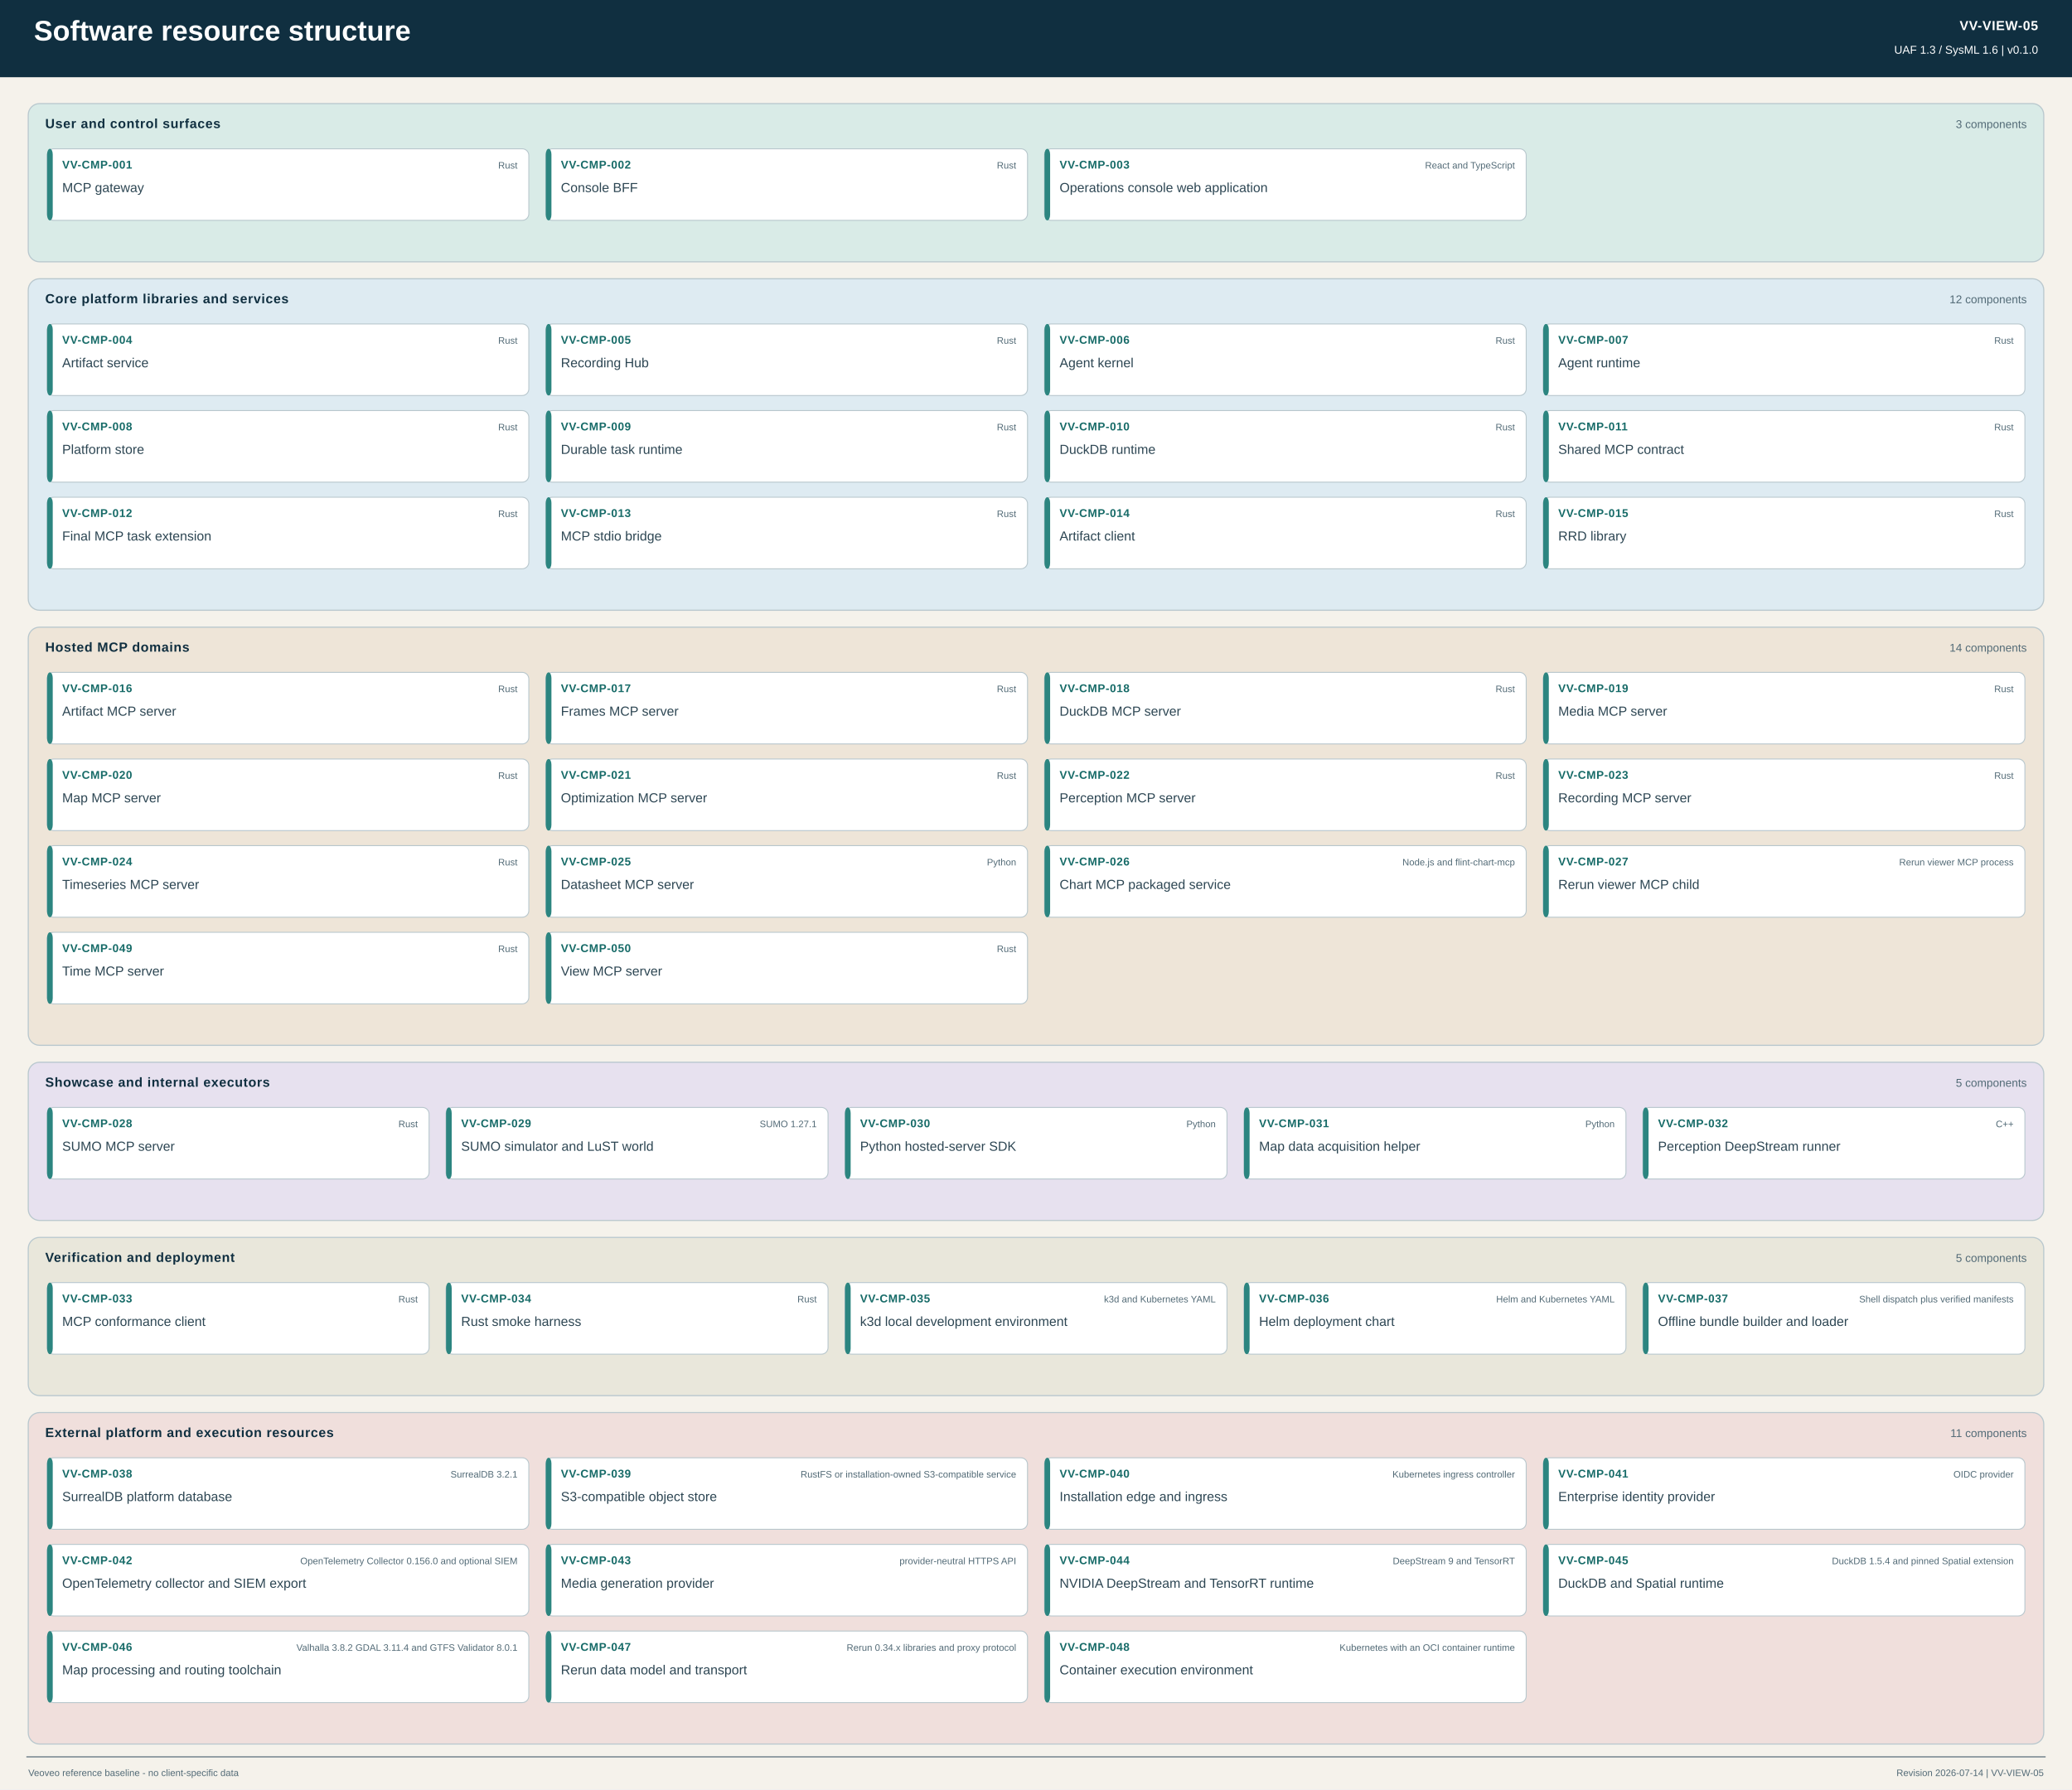
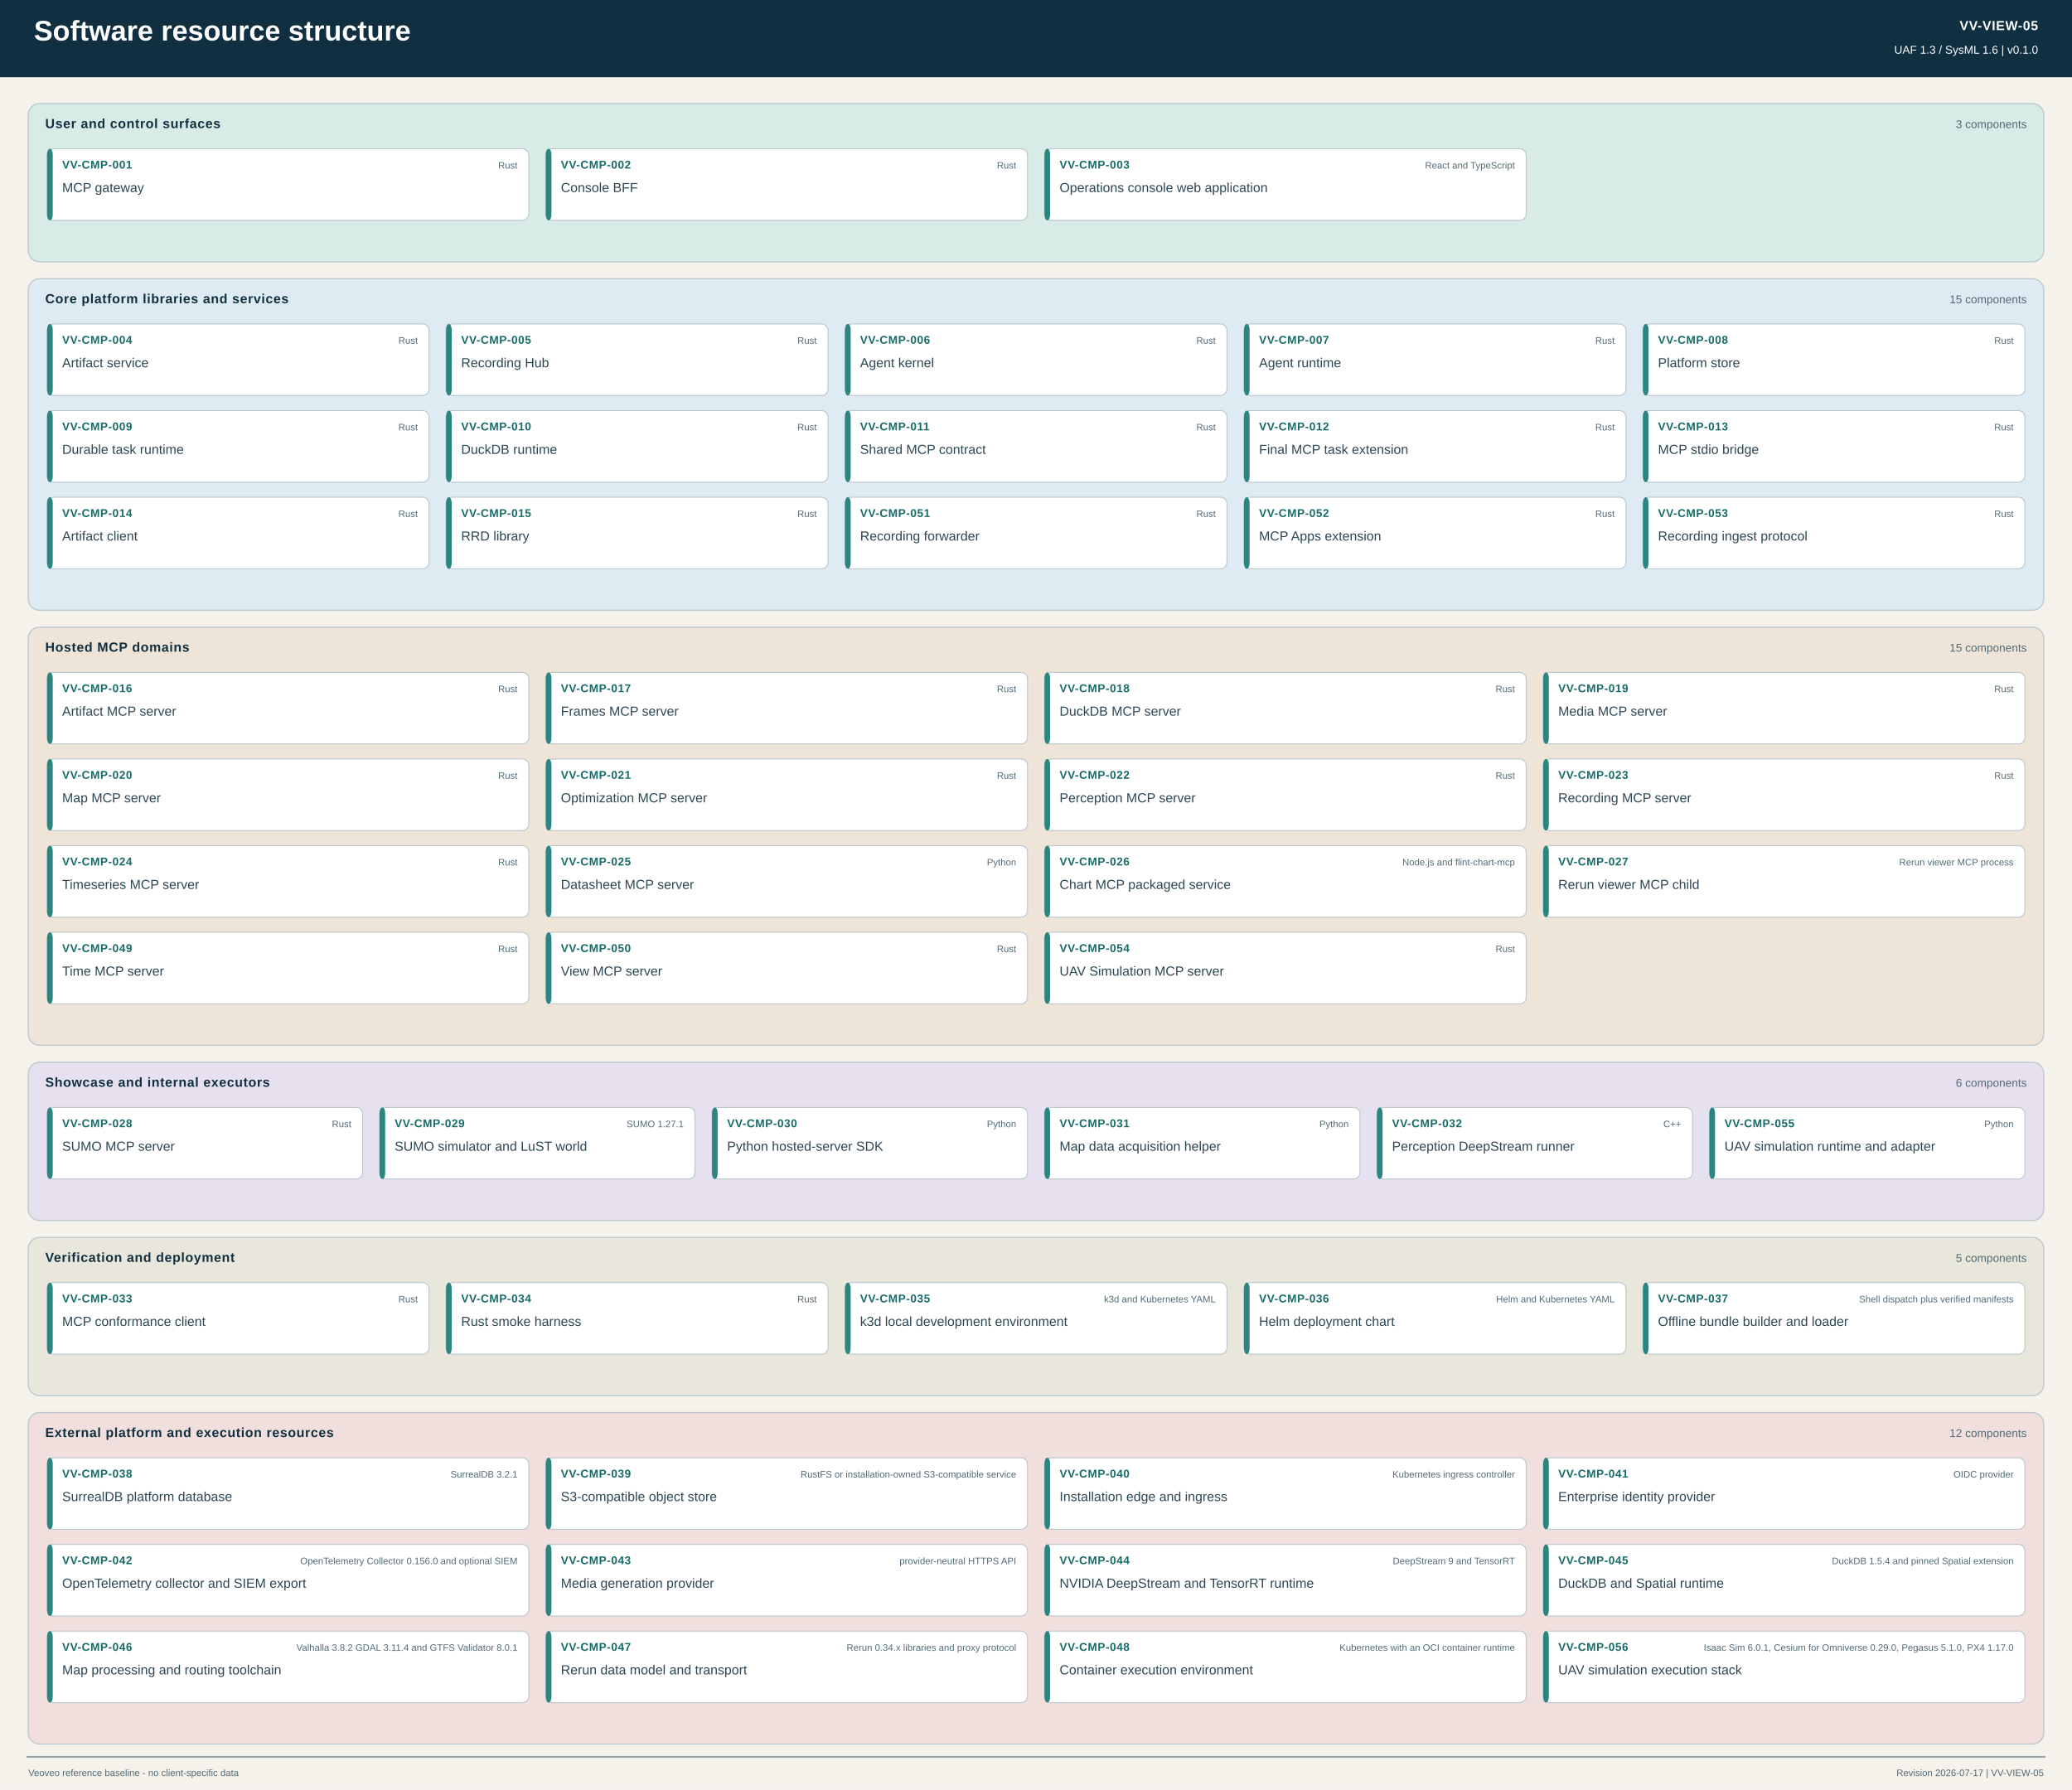
<svg xmlns="http://www.w3.org/2000/svg" viewBox="0 0 2200 1900" width="2200" height="1900" role="img" aria-labelledby="title desc">
  <defs>
    <marker id="arrow" viewBox="0 0 10 10" refX="9" refY="5" markerWidth="7" markerHeight="7" orient="auto-start-reverse">
      <path d="M 0 0 L 10 5 L 0 10 z" fill="#21465b" />
    </marker>
    <marker id="arrow-muted" viewBox="0 0 10 10" refX="9" refY="5" markerWidth="7" markerHeight="7" orient="auto-start-reverse">
      <path d="M 0 0 L 10 5 L 0 10 z" fill="#687983" />
    </marker>
    <filter id="shadow" x="-10%" y="-10%" width="120%" height="130%">
      <feDropShadow dx="0" dy="2" stdDeviation="3" flood-color="#0b2534" flood-opacity="0.12" />
    </filter>
  </defs>
  <style>
.title{font:700 30px Arial,Helvetica,sans-serif;fill:#102f40}.subtitle{font:400 15px Arial,Helvetica,sans-serif;fill:#4d626d}.label{font:700 14px Arial,Helvetica,sans-serif;fill:#102f40;letter-spacing:.04em}.node-title{font:700 17px Arial,Helvetica,sans-serif;fill:#102f40}.node-id{font:700 12px Arial,Helvetica,sans-serif;fill:#176b68;letter-spacing:.04em}.body{font:400 14px Arial,Helvetica,sans-serif;fill:#2d4653}.small{font:400 12px Arial,Helvetica,sans-serif;fill:#526a76}.tiny{font:400 10px Arial,Helvetica,sans-serif;fill:#526a76}.inverse{fill:#ffffff}.edge{stroke:#21465b;stroke-width:2.2;fill:none;marker-end:url(#arrow)}.edge-muted{stroke:#687983;stroke-width:1.6;fill:none;marker-end:url(#arrow-muted)}.edge-dash{stroke:#687983;stroke-width:1.5;stroke-dasharray:7 6;fill:none;marker-end:url(#arrow-muted)}
</style>
  <rect x="0" y="0" width="2200" height="1900" rx="0" fill="#f5f2eb" stroke="none" stroke-width="1" opacity="1" />
  <rect x="0" y="0" width="2200" height="82" rx="0" fill="#102f40" stroke="none" stroke-width="1" opacity="1" />
  <text x="36" y="43" class="title inverse" text-anchor="start">Software resource structure</text>
  <text x="2164" y="32" class="label inverse" text-anchor="end">VV-VIEW-05</text>
  <text x="2164" y="57" class="small inverse" text-anchor="end">UAF 1.3 / SysML 1.6 | v0.1.0</text>
  <rect x="30" y="110" width="2140" height="168" rx="12" fill="#d9ebe7" stroke="#b9c8ce" stroke-width="1.2" opacity="1" />
  <text x="48" y="136" class="label" text-anchor="start">User and control surfaces</text>
  <text x="2152" y="136" class="small" text-anchor="end">3 components</text>
  <rect x="50.0" y="158" width="511.5" height="76" rx="7" fill="#ffffff" stroke="#b8c7cd" stroke-width="1" opacity="1" />
  <rect x="50.0" y="158" width="6" height="76" rx="6" fill="#2c8580" stroke="none" stroke-width="1" opacity="1" />
  <text x="66.0" y="179" class="node-id" text-anchor="start">VV-CMP-001</text>
  <text x="66.0" y="204" class="body" text-anchor="start">
    <tspan x="66.0" dy="0">MCP gateway</tspan>
  </text>
  <text x="549.5" y="179" class="tiny" text-anchor="end">Rust</text>
  <rect x="579.5" y="158" width="511.5" height="76" rx="7" fill="#ffffff" stroke="#b8c7cd" stroke-width="1" opacity="1" />
  <rect x="579.5" y="158" width="6" height="76" rx="6" fill="#2c8580" stroke="none" stroke-width="1" opacity="1" />
  <text x="595.5" y="179" class="node-id" text-anchor="start">VV-CMP-002</text>
  <text x="595.5" y="204" class="body" text-anchor="start">
    <tspan x="595.5" dy="0">Console BFF</tspan>
  </text>
  <text x="1079.0" y="179" class="tiny" text-anchor="end">Rust</text>
  <rect x="1109.0" y="158" width="511.5" height="76" rx="7" fill="#ffffff" stroke="#b8c7cd" stroke-width="1" opacity="1" />
  <rect x="1109.0" y="158" width="6" height="76" rx="6" fill="#2c8580" stroke="none" stroke-width="1" opacity="1" />
  <text x="1125.0" y="179" class="node-id" text-anchor="start">VV-CMP-003</text>
  <text x="1125.0" y="204" class="body" text-anchor="start">
    <tspan x="1125.0" dy="0">Operations console web application</tspan>
  </text>
  <text x="1608.5" y="179" class="tiny" text-anchor="end">React and TypeScript</text>
  <rect x="30" y="296" width="2140" height="352" rx="12" fill="#deebf2" stroke="#b9c8ce" stroke-width="1.2" opacity="1" />
  <text x="48" y="322" class="label" text-anchor="start">Core platform libraries and services</text>
-   <text x="2152" y="322" class="small" text-anchor="end">12 components</text>
-   <rect x="50.0" y="344" width="511.5" height="76" rx="7" fill="#ffffff" stroke="#b8c7cd" stroke-width="1" opacity="1" />
+   <text x="2152" y="322" class="small" text-anchor="end">15 components</text>
+   <rect x="50.0" y="344" width="405.6" height="76" rx="7" fill="#ffffff" stroke="#b8c7cd" stroke-width="1" opacity="1" />
  <rect x="50.0" y="344" width="6" height="76" rx="6" fill="#2c8580" stroke="none" stroke-width="1" opacity="1" />
  <text x="66.0" y="365" class="node-id" text-anchor="start">VV-CMP-004</text>
  <text x="66.0" y="390" class="body" text-anchor="start">
    <tspan x="66.0" dy="0">Artifact service</tspan>
  </text>
-   <text x="549.5" y="365" class="tiny" text-anchor="end">Rust</text>
-   <rect x="579.5" y="344" width="511.5" height="76" rx="7" fill="#ffffff" stroke="#b8c7cd" stroke-width="1" opacity="1" />
-   <rect x="579.5" y="344" width="6" height="76" rx="6" fill="#2c8580" stroke="none" stroke-width="1" opacity="1" />
-   <text x="595.5" y="365" class="node-id" text-anchor="start">VV-CMP-005</text>
-   <text x="595.5" y="390" class="body" text-anchor="start">
-     <tspan x="595.5" dy="0">Recording Hub</tspan>
-   </text>
-   <text x="1079.0" y="365" class="tiny" text-anchor="end">Rust</text>
-   <rect x="1109.0" y="344" width="511.5" height="76" rx="7" fill="#ffffff" stroke="#b8c7cd" stroke-width="1" opacity="1" />
-   <rect x="1109.0" y="344" width="6" height="76" rx="6" fill="#2c8580" stroke="none" stroke-width="1" opacity="1" />
-   <text x="1125.0" y="365" class="node-id" text-anchor="start">VV-CMP-006</text>
-   <text x="1125.0" y="390" class="body" text-anchor="start">
-     <tspan x="1125.0" dy="0">Agent kernel</tspan>
-   </text>
-   <text x="1608.5" y="365" class="tiny" text-anchor="end">Rust</text>
-   <rect x="1638.5" y="344" width="511.5" height="76" rx="7" fill="#ffffff" stroke="#b8c7cd" stroke-width="1" opacity="1" />
-   <rect x="1638.5" y="344" width="6" height="76" rx="6" fill="#2c8580" stroke="none" stroke-width="1" opacity="1" />
-   <text x="1654.5" y="365" class="node-id" text-anchor="start">VV-CMP-007</text>
-   <text x="1654.5" y="390" class="body" text-anchor="start">
-     <tspan x="1654.5" dy="0">Agent runtime</tspan>
+   <text x="443.6" y="365" class="tiny" text-anchor="end">Rust</text>
+   <rect x="473.6" y="344" width="405.6" height="76" rx="7" fill="#ffffff" stroke="#b8c7cd" stroke-width="1" opacity="1" />
+   <rect x="473.6" y="344" width="6" height="76" rx="6" fill="#2c8580" stroke="none" stroke-width="1" opacity="1" />
+   <text x="489.6" y="365" class="node-id" text-anchor="start">VV-CMP-005</text>
+   <text x="489.6" y="390" class="body" text-anchor="start">
+     <tspan x="489.6" dy="0">Recording Hub</tspan>
+   </text>
+   <text x="867.2" y="365" class="tiny" text-anchor="end">Rust</text>
+   <rect x="897.2" y="344" width="405.6" height="76" rx="7" fill="#ffffff" stroke="#b8c7cd" stroke-width="1" opacity="1" />
+   <rect x="897.2" y="344" width="6" height="76" rx="6" fill="#2c8580" stroke="none" stroke-width="1" opacity="1" />
+   <text x="913.2" y="365" class="node-id" text-anchor="start">VV-CMP-006</text>
+   <text x="913.2" y="390" class="body" text-anchor="start">
+     <tspan x="913.2" dy="0">Agent kernel</tspan>
+   </text>
+   <text x="1290.8" y="365" class="tiny" text-anchor="end">Rust</text>
+   <rect x="1320.8" y="344" width="405.6" height="76" rx="7" fill="#ffffff" stroke="#b8c7cd" stroke-width="1" opacity="1" />
+   <rect x="1320.8" y="344" width="6" height="76" rx="6" fill="#2c8580" stroke="none" stroke-width="1" opacity="1" />
+   <text x="1336.8" y="365" class="node-id" text-anchor="start">VV-CMP-007</text>
+   <text x="1336.8" y="390" class="body" text-anchor="start">
+     <tspan x="1336.8" dy="0">Agent runtime</tspan>
+   </text>
+   <text x="1714.4" y="365" class="tiny" text-anchor="end">Rust</text>
+   <rect x="1744.4" y="344" width="405.6" height="76" rx="7" fill="#ffffff" stroke="#b8c7cd" stroke-width="1" opacity="1" />
+   <rect x="1744.4" y="344" width="6" height="76" rx="6" fill="#2c8580" stroke="none" stroke-width="1" opacity="1" />
+   <text x="1760.4" y="365" class="node-id" text-anchor="start">VV-CMP-008</text>
+   <text x="1760.4" y="390" class="body" text-anchor="start">
+     <tspan x="1760.4" dy="0">Platform store</tspan>
  </text>
  <text x="2138.0" y="365" class="tiny" text-anchor="end">Rust</text>
-   <rect x="50.0" y="436" width="511.5" height="76" rx="7" fill="#ffffff" stroke="#b8c7cd" stroke-width="1" opacity="1" />
+   <rect x="50.0" y="436" width="405.6" height="76" rx="7" fill="#ffffff" stroke="#b8c7cd" stroke-width="1" opacity="1" />
  <rect x="50.0" y="436" width="6" height="76" rx="6" fill="#2c8580" stroke="none" stroke-width="1" opacity="1" />
-   <text x="66.0" y="457" class="node-id" text-anchor="start">VV-CMP-008</text>
+   <text x="66.0" y="457" class="node-id" text-anchor="start">VV-CMP-009</text>
  <text x="66.0" y="482" class="body" text-anchor="start">
-     <tspan x="66.0" dy="0">Platform store</tspan>
-   </text>
-   <text x="549.5" y="457" class="tiny" text-anchor="end">Rust</text>
-   <rect x="579.5" y="436" width="511.5" height="76" rx="7" fill="#ffffff" stroke="#b8c7cd" stroke-width="1" opacity="1" />
-   <rect x="579.5" y="436" width="6" height="76" rx="6" fill="#2c8580" stroke="none" stroke-width="1" opacity="1" />
-   <text x="595.5" y="457" class="node-id" text-anchor="start">VV-CMP-009</text>
-   <text x="595.5" y="482" class="body" text-anchor="start">
-     <tspan x="595.5" dy="0">Durable task runtime</tspan>
-   </text>
-   <text x="1079.0" y="457" class="tiny" text-anchor="end">Rust</text>
-   <rect x="1109.0" y="436" width="511.5" height="76" rx="7" fill="#ffffff" stroke="#b8c7cd" stroke-width="1" opacity="1" />
-   <rect x="1109.0" y="436" width="6" height="76" rx="6" fill="#2c8580" stroke="none" stroke-width="1" opacity="1" />
-   <text x="1125.0" y="457" class="node-id" text-anchor="start">VV-CMP-010</text>
-   <text x="1125.0" y="482" class="body" text-anchor="start">
-     <tspan x="1125.0" dy="0">DuckDB runtime</tspan>
-   </text>
-   <text x="1608.5" y="457" class="tiny" text-anchor="end">Rust</text>
-   <rect x="1638.5" y="436" width="511.5" height="76" rx="7" fill="#ffffff" stroke="#b8c7cd" stroke-width="1" opacity="1" />
-   <rect x="1638.5" y="436" width="6" height="76" rx="6" fill="#2c8580" stroke="none" stroke-width="1" opacity="1" />
-   <text x="1654.5" y="457" class="node-id" text-anchor="start">VV-CMP-011</text>
-   <text x="1654.5" y="482" class="body" text-anchor="start">
-     <tspan x="1654.5" dy="0">Shared MCP contract</tspan>
+     <tspan x="66.0" dy="0">Durable task runtime</tspan>
+   </text>
+   <text x="443.6" y="457" class="tiny" text-anchor="end">Rust</text>
+   <rect x="473.6" y="436" width="405.6" height="76" rx="7" fill="#ffffff" stroke="#b8c7cd" stroke-width="1" opacity="1" />
+   <rect x="473.6" y="436" width="6" height="76" rx="6" fill="#2c8580" stroke="none" stroke-width="1" opacity="1" />
+   <text x="489.6" y="457" class="node-id" text-anchor="start">VV-CMP-010</text>
+   <text x="489.6" y="482" class="body" text-anchor="start">
+     <tspan x="489.6" dy="0">DuckDB runtime</tspan>
+   </text>
+   <text x="867.2" y="457" class="tiny" text-anchor="end">Rust</text>
+   <rect x="897.2" y="436" width="405.6" height="76" rx="7" fill="#ffffff" stroke="#b8c7cd" stroke-width="1" opacity="1" />
+   <rect x="897.2" y="436" width="6" height="76" rx="6" fill="#2c8580" stroke="none" stroke-width="1" opacity="1" />
+   <text x="913.2" y="457" class="node-id" text-anchor="start">VV-CMP-011</text>
+   <text x="913.2" y="482" class="body" text-anchor="start">
+     <tspan x="913.2" dy="0">Shared MCP contract</tspan>
+   </text>
+   <text x="1290.8" y="457" class="tiny" text-anchor="end">Rust</text>
+   <rect x="1320.8" y="436" width="405.6" height="76" rx="7" fill="#ffffff" stroke="#b8c7cd" stroke-width="1" opacity="1" />
+   <rect x="1320.8" y="436" width="6" height="76" rx="6" fill="#2c8580" stroke="none" stroke-width="1" opacity="1" />
+   <text x="1336.8" y="457" class="node-id" text-anchor="start">VV-CMP-012</text>
+   <text x="1336.8" y="482" class="body" text-anchor="start">
+     <tspan x="1336.8" dy="0">Final MCP task extension</tspan>
+   </text>
+   <text x="1714.4" y="457" class="tiny" text-anchor="end">Rust</text>
+   <rect x="1744.4" y="436" width="405.6" height="76" rx="7" fill="#ffffff" stroke="#b8c7cd" stroke-width="1" opacity="1" />
+   <rect x="1744.4" y="436" width="6" height="76" rx="6" fill="#2c8580" stroke="none" stroke-width="1" opacity="1" />
+   <text x="1760.4" y="457" class="node-id" text-anchor="start">VV-CMP-013</text>
+   <text x="1760.4" y="482" class="body" text-anchor="start">
+     <tspan x="1760.4" dy="0">MCP stdio bridge</tspan>
  </text>
  <text x="2138.0" y="457" class="tiny" text-anchor="end">Rust</text>
-   <rect x="50.0" y="528" width="511.5" height="76" rx="7" fill="#ffffff" stroke="#b8c7cd" stroke-width="1" opacity="1" />
+   <rect x="50.0" y="528" width="405.6" height="76" rx="7" fill="#ffffff" stroke="#b8c7cd" stroke-width="1" opacity="1" />
  <rect x="50.0" y="528" width="6" height="76" rx="6" fill="#2c8580" stroke="none" stroke-width="1" opacity="1" />
-   <text x="66.0" y="549" class="node-id" text-anchor="start">VV-CMP-012</text>
+   <text x="66.0" y="549" class="node-id" text-anchor="start">VV-CMP-014</text>
  <text x="66.0" y="574" class="body" text-anchor="start">
-     <tspan x="66.0" dy="0">Final MCP task extension</tspan>
-   </text>
-   <text x="549.5" y="549" class="tiny" text-anchor="end">Rust</text>
-   <rect x="579.5" y="528" width="511.5" height="76" rx="7" fill="#ffffff" stroke="#b8c7cd" stroke-width="1" opacity="1" />
-   <rect x="579.5" y="528" width="6" height="76" rx="6" fill="#2c8580" stroke="none" stroke-width="1" opacity="1" />
-   <text x="595.5" y="549" class="node-id" text-anchor="start">VV-CMP-013</text>
-   <text x="595.5" y="574" class="body" text-anchor="start">
-     <tspan x="595.5" dy="0">MCP stdio bridge</tspan>
-   </text>
-   <text x="1079.0" y="549" class="tiny" text-anchor="end">Rust</text>
-   <rect x="1109.0" y="528" width="511.5" height="76" rx="7" fill="#ffffff" stroke="#b8c7cd" stroke-width="1" opacity="1" />
-   <rect x="1109.0" y="528" width="6" height="76" rx="6" fill="#2c8580" stroke="none" stroke-width="1" opacity="1" />
-   <text x="1125.0" y="549" class="node-id" text-anchor="start">VV-CMP-014</text>
-   <text x="1125.0" y="574" class="body" text-anchor="start">
-     <tspan x="1125.0" dy="0">Artifact client</tspan>
-   </text>
-   <text x="1608.5" y="549" class="tiny" text-anchor="end">Rust</text>
-   <rect x="1638.5" y="528" width="511.5" height="76" rx="7" fill="#ffffff" stroke="#b8c7cd" stroke-width="1" opacity="1" />
-   <rect x="1638.5" y="528" width="6" height="76" rx="6" fill="#2c8580" stroke="none" stroke-width="1" opacity="1" />
-   <text x="1654.5" y="549" class="node-id" text-anchor="start">VV-CMP-015</text>
-   <text x="1654.5" y="574" class="body" text-anchor="start">
-     <tspan x="1654.5" dy="0">RRD library</tspan>
+     <tspan x="66.0" dy="0">Artifact client</tspan>
+   </text>
+   <text x="443.6" y="549" class="tiny" text-anchor="end">Rust</text>
+   <rect x="473.6" y="528" width="405.6" height="76" rx="7" fill="#ffffff" stroke="#b8c7cd" stroke-width="1" opacity="1" />
+   <rect x="473.6" y="528" width="6" height="76" rx="6" fill="#2c8580" stroke="none" stroke-width="1" opacity="1" />
+   <text x="489.6" y="549" class="node-id" text-anchor="start">VV-CMP-015</text>
+   <text x="489.6" y="574" class="body" text-anchor="start">
+     <tspan x="489.6" dy="0">RRD library</tspan>
+   </text>
+   <text x="867.2" y="549" class="tiny" text-anchor="end">Rust</text>
+   <rect x="897.2" y="528" width="405.6" height="76" rx="7" fill="#ffffff" stroke="#b8c7cd" stroke-width="1" opacity="1" />
+   <rect x="897.2" y="528" width="6" height="76" rx="6" fill="#2c8580" stroke="none" stroke-width="1" opacity="1" />
+   <text x="913.2" y="549" class="node-id" text-anchor="start">VV-CMP-051</text>
+   <text x="913.2" y="574" class="body" text-anchor="start">
+     <tspan x="913.2" dy="0">Recording forwarder</tspan>
+   </text>
+   <text x="1290.8" y="549" class="tiny" text-anchor="end">Rust</text>
+   <rect x="1320.8" y="528" width="405.6" height="76" rx="7" fill="#ffffff" stroke="#b8c7cd" stroke-width="1" opacity="1" />
+   <rect x="1320.8" y="528" width="6" height="76" rx="6" fill="#2c8580" stroke="none" stroke-width="1" opacity="1" />
+   <text x="1336.8" y="549" class="node-id" text-anchor="start">VV-CMP-052</text>
+   <text x="1336.8" y="574" class="body" text-anchor="start">
+     <tspan x="1336.8" dy="0">MCP Apps extension</tspan>
+   </text>
+   <text x="1714.4" y="549" class="tiny" text-anchor="end">Rust</text>
+   <rect x="1744.4" y="528" width="405.6" height="76" rx="7" fill="#ffffff" stroke="#b8c7cd" stroke-width="1" opacity="1" />
+   <rect x="1744.4" y="528" width="6" height="76" rx="6" fill="#2c8580" stroke="none" stroke-width="1" opacity="1" />
+   <text x="1760.4" y="549" class="node-id" text-anchor="start">VV-CMP-053</text>
+   <text x="1760.4" y="574" class="body" text-anchor="start">
+     <tspan x="1760.4" dy="0">Recording ingest protocol</tspan>
  </text>
  <text x="2138.0" y="549" class="tiny" text-anchor="end">Rust</text>
  <rect x="30" y="666" width="2140" height="444" rx="12" fill="#eee5d8" stroke="#b9c8ce" stroke-width="1.2" opacity="1" />
  <text x="48" y="692" class="label" text-anchor="start">Hosted MCP domains</text>
-   <text x="2152" y="692" class="small" text-anchor="end">14 components</text>
+   <text x="2152" y="692" class="small" text-anchor="end">15 components</text>
  <rect x="50.0" y="714" width="511.5" height="76" rx="7" fill="#ffffff" stroke="#b8c7cd" stroke-width="1" opacity="1" />
  <rect x="50.0" y="714" width="6" height="76" rx="6" fill="#2c8580" stroke="none" stroke-width="1" opacity="1" />
  <text x="66.0" y="735" class="node-id" text-anchor="start">VV-CMP-016</text>
  <text x="66.0" y="760" class="body" text-anchor="start">
    <tspan x="66.0" dy="0">Artifact MCP server</tspan>
  </text>
  <text x="549.5" y="735" class="tiny" text-anchor="end">Rust</text>
  <rect x="579.5" y="714" width="511.5" height="76" rx="7" fill="#ffffff" stroke="#b8c7cd" stroke-width="1" opacity="1" />
  <rect x="579.5" y="714" width="6" height="76" rx="6" fill="#2c8580" stroke="none" stroke-width="1" opacity="1" />
  <text x="595.5" y="735" class="node-id" text-anchor="start">VV-CMP-017</text>
  <text x="595.5" y="760" class="body" text-anchor="start">
    <tspan x="595.5" dy="0">Frames MCP server</tspan>
  </text>
  <text x="1079.0" y="735" class="tiny" text-anchor="end">Rust</text>
  <rect x="1109.0" y="714" width="511.5" height="76" rx="7" fill="#ffffff" stroke="#b8c7cd" stroke-width="1" opacity="1" />
  <rect x="1109.0" y="714" width="6" height="76" rx="6" fill="#2c8580" stroke="none" stroke-width="1" opacity="1" />
  <text x="1125.0" y="735" class="node-id" text-anchor="start">VV-CMP-018</text>
  <text x="1125.0" y="760" class="body" text-anchor="start">
    <tspan x="1125.0" dy="0">DuckDB MCP server</tspan>
  </text>
  <text x="1608.5" y="735" class="tiny" text-anchor="end">Rust</text>
  <rect x="1638.5" y="714" width="511.5" height="76" rx="7" fill="#ffffff" stroke="#b8c7cd" stroke-width="1" opacity="1" />
  <rect x="1638.5" y="714" width="6" height="76" rx="6" fill="#2c8580" stroke="none" stroke-width="1" opacity="1" />
  <text x="1654.5" y="735" class="node-id" text-anchor="start">VV-CMP-019</text>
  <text x="1654.5" y="760" class="body" text-anchor="start">
    <tspan x="1654.5" dy="0">Media MCP server</tspan>
  </text>
  <text x="2138.0" y="735" class="tiny" text-anchor="end">Rust</text>
  <rect x="50.0" y="806" width="511.5" height="76" rx="7" fill="#ffffff" stroke="#b8c7cd" stroke-width="1" opacity="1" />
  <rect x="50.0" y="806" width="6" height="76" rx="6" fill="#2c8580" stroke="none" stroke-width="1" opacity="1" />
  <text x="66.0" y="827" class="node-id" text-anchor="start">VV-CMP-020</text>
  <text x="66.0" y="852" class="body" text-anchor="start">
    <tspan x="66.0" dy="0">Map MCP server</tspan>
  </text>
  <text x="549.5" y="827" class="tiny" text-anchor="end">Rust</text>
  <rect x="579.5" y="806" width="511.5" height="76" rx="7" fill="#ffffff" stroke="#b8c7cd" stroke-width="1" opacity="1" />
  <rect x="579.5" y="806" width="6" height="76" rx="6" fill="#2c8580" stroke="none" stroke-width="1" opacity="1" />
  <text x="595.5" y="827" class="node-id" text-anchor="start">VV-CMP-021</text>
  <text x="595.5" y="852" class="body" text-anchor="start">
    <tspan x="595.5" dy="0">Optimization MCP server</tspan>
  </text>
  <text x="1079.0" y="827" class="tiny" text-anchor="end">Rust</text>
  <rect x="1109.0" y="806" width="511.5" height="76" rx="7" fill="#ffffff" stroke="#b8c7cd" stroke-width="1" opacity="1" />
  <rect x="1109.0" y="806" width="6" height="76" rx="6" fill="#2c8580" stroke="none" stroke-width="1" opacity="1" />
  <text x="1125.0" y="827" class="node-id" text-anchor="start">VV-CMP-022</text>
  <text x="1125.0" y="852" class="body" text-anchor="start">
    <tspan x="1125.0" dy="0">Perception MCP server</tspan>
  </text>
  <text x="1608.5" y="827" class="tiny" text-anchor="end">Rust</text>
  <rect x="1638.5" y="806" width="511.5" height="76" rx="7" fill="#ffffff" stroke="#b8c7cd" stroke-width="1" opacity="1" />
  <rect x="1638.5" y="806" width="6" height="76" rx="6" fill="#2c8580" stroke="none" stroke-width="1" opacity="1" />
  <text x="1654.5" y="827" class="node-id" text-anchor="start">VV-CMP-023</text>
  <text x="1654.5" y="852" class="body" text-anchor="start">
    <tspan x="1654.5" dy="0">Recording MCP server</tspan>
  </text>
  <text x="2138.0" y="827" class="tiny" text-anchor="end">Rust</text>
  <rect x="50.0" y="898" width="511.5" height="76" rx="7" fill="#ffffff" stroke="#b8c7cd" stroke-width="1" opacity="1" />
  <rect x="50.0" y="898" width="6" height="76" rx="6" fill="#2c8580" stroke="none" stroke-width="1" opacity="1" />
  <text x="66.0" y="919" class="node-id" text-anchor="start">VV-CMP-024</text>
  <text x="66.0" y="944" class="body" text-anchor="start">
    <tspan x="66.0" dy="0">Timeseries MCP server</tspan>
  </text>
  <text x="549.5" y="919" class="tiny" text-anchor="end">Rust</text>
  <rect x="579.5" y="898" width="511.5" height="76" rx="7" fill="#ffffff" stroke="#b8c7cd" stroke-width="1" opacity="1" />
  <rect x="579.5" y="898" width="6" height="76" rx="6" fill="#2c8580" stroke="none" stroke-width="1" opacity="1" />
  <text x="595.5" y="919" class="node-id" text-anchor="start">VV-CMP-025</text>
  <text x="595.5" y="944" class="body" text-anchor="start">
    <tspan x="595.5" dy="0">Datasheet MCP server</tspan>
  </text>
  <text x="1079.0" y="919" class="tiny" text-anchor="end">Python</text>
  <rect x="1109.0" y="898" width="511.5" height="76" rx="7" fill="#ffffff" stroke="#b8c7cd" stroke-width="1" opacity="1" />
  <rect x="1109.0" y="898" width="6" height="76" rx="6" fill="#2c8580" stroke="none" stroke-width="1" opacity="1" />
  <text x="1125.0" y="919" class="node-id" text-anchor="start">VV-CMP-026</text>
  <text x="1125.0" y="944" class="body" text-anchor="start">
    <tspan x="1125.0" dy="0">Chart MCP packaged service</tspan>
  </text>
  <text x="1608.5" y="919" class="tiny" text-anchor="end">Node.js and flint-chart-mcp</text>
  <rect x="1638.5" y="898" width="511.5" height="76" rx="7" fill="#ffffff" stroke="#b8c7cd" stroke-width="1" opacity="1" />
  <rect x="1638.5" y="898" width="6" height="76" rx="6" fill="#2c8580" stroke="none" stroke-width="1" opacity="1" />
  <text x="1654.5" y="919" class="node-id" text-anchor="start">VV-CMP-027</text>
  <text x="1654.5" y="944" class="body" text-anchor="start">
    <tspan x="1654.5" dy="0">Rerun viewer MCP child</tspan>
  </text>
  <text x="2138.0" y="919" class="tiny" text-anchor="end">Rerun viewer MCP process</text>
  <rect x="50.0" y="990" width="511.5" height="76" rx="7" fill="#ffffff" stroke="#b8c7cd" stroke-width="1" opacity="1" />
  <rect x="50.0" y="990" width="6" height="76" rx="6" fill="#2c8580" stroke="none" stroke-width="1" opacity="1" />
  <text x="66.0" y="1011" class="node-id" text-anchor="start">VV-CMP-049</text>
  <text x="66.0" y="1036" class="body" text-anchor="start">
    <tspan x="66.0" dy="0">Time MCP server</tspan>
  </text>
  <text x="549.5" y="1011" class="tiny" text-anchor="end">Rust</text>
  <rect x="579.5" y="990" width="511.5" height="76" rx="7" fill="#ffffff" stroke="#b8c7cd" stroke-width="1" opacity="1" />
  <rect x="579.5" y="990" width="6" height="76" rx="6" fill="#2c8580" stroke="none" stroke-width="1" opacity="1" />
  <text x="595.5" y="1011" class="node-id" text-anchor="start">VV-CMP-050</text>
  <text x="595.5" y="1036" class="body" text-anchor="start">
    <tspan x="595.5" dy="0">View MCP server</tspan>
  </text>
  <text x="1079.0" y="1011" class="tiny" text-anchor="end">Rust</text>
+   <rect x="1109.0" y="990" width="511.5" height="76" rx="7" fill="#ffffff" stroke="#b8c7cd" stroke-width="1" opacity="1" />
+   <rect x="1109.0" y="990" width="6" height="76" rx="6" fill="#2c8580" stroke="none" stroke-width="1" opacity="1" />
+   <text x="1125.0" y="1011" class="node-id" text-anchor="start">VV-CMP-054</text>
+   <text x="1125.0" y="1036" class="body" text-anchor="start">
+     <tspan x="1125.0" dy="0">UAV Simulation MCP server</tspan>
+   </text>
+   <text x="1608.5" y="1011" class="tiny" text-anchor="end">Rust</text>
  <rect x="30" y="1128" width="2140" height="168" rx="12" fill="#e7e1ef" stroke="#b9c8ce" stroke-width="1.2" opacity="1" />
  <text x="48" y="1154" class="label" text-anchor="start">Showcase and internal executors</text>
-   <text x="2152" y="1154" class="small" text-anchor="end">5 components</text>
-   <rect x="50.0" y="1176" width="405.6" height="76" rx="7" fill="#ffffff" stroke="#b8c7cd" stroke-width="1" opacity="1" />
+   <text x="2152" y="1154" class="small" text-anchor="end">6 components</text>
+   <rect x="50.0" y="1176" width="335.0" height="76" rx="7" fill="#ffffff" stroke="#b8c7cd" stroke-width="1" opacity="1" />
  <rect x="50.0" y="1176" width="6" height="76" rx="6" fill="#2c8580" stroke="none" stroke-width="1" opacity="1" />
  <text x="66.0" y="1197" class="node-id" text-anchor="start">VV-CMP-028</text>
  <text x="66.0" y="1222" class="body" text-anchor="start">
    <tspan x="66.0" dy="0">SUMO MCP server</tspan>
  </text>
-   <text x="443.6" y="1197" class="tiny" text-anchor="end">Rust</text>
-   <rect x="473.6" y="1176" width="405.6" height="76" rx="7" fill="#ffffff" stroke="#b8c7cd" stroke-width="1" opacity="1" />
-   <rect x="473.6" y="1176" width="6" height="76" rx="6" fill="#2c8580" stroke="none" stroke-width="1" opacity="1" />
-   <text x="489.6" y="1197" class="node-id" text-anchor="start">VV-CMP-029</text>
-   <text x="489.6" y="1222" class="body" text-anchor="start">
-     <tspan x="489.6" dy="0">SUMO simulator and LuST world</tspan>
-   </text>
-   <text x="867.2" y="1197" class="tiny" text-anchor="end">SUMO 1.27.1</text>
-   <rect x="897.2" y="1176" width="405.6" height="76" rx="7" fill="#ffffff" stroke="#b8c7cd" stroke-width="1" opacity="1" />
-   <rect x="897.2" y="1176" width="6" height="76" rx="6" fill="#2c8580" stroke="none" stroke-width="1" opacity="1" />
-   <text x="913.2" y="1197" class="node-id" text-anchor="start">VV-CMP-030</text>
-   <text x="913.2" y="1222" class="body" text-anchor="start">
-     <tspan x="913.2" dy="0">Python hosted-server SDK</tspan>
-   </text>
-   <text x="1290.8" y="1197" class="tiny" text-anchor="end">Python</text>
-   <rect x="1320.8" y="1176" width="405.6" height="76" rx="7" fill="#ffffff" stroke="#b8c7cd" stroke-width="1" opacity="1" />
-   <rect x="1320.8" y="1176" width="6" height="76" rx="6" fill="#2c8580" stroke="none" stroke-width="1" opacity="1" />
-   <text x="1336.8" y="1197" class="node-id" text-anchor="start">VV-CMP-031</text>
-   <text x="1336.8" y="1222" class="body" text-anchor="start">
-     <tspan x="1336.8" dy="0">Map data acquisition helper</tspan>
-   </text>
-   <text x="1714.4" y="1197" class="tiny" text-anchor="end">Python</text>
-   <rect x="1744.4" y="1176" width="405.6" height="76" rx="7" fill="#ffffff" stroke="#b8c7cd" stroke-width="1" opacity="1" />
-   <rect x="1744.4" y="1176" width="6" height="76" rx="6" fill="#2c8580" stroke="none" stroke-width="1" opacity="1" />
-   <text x="1760.4" y="1197" class="node-id" text-anchor="start">VV-CMP-032</text>
-   <text x="1760.4" y="1222" class="body" text-anchor="start">
-     <tspan x="1760.4" dy="0">Perception DeepStream runner</tspan>
-   </text>
-   <text x="2138.0" y="1197" class="tiny" text-anchor="end">C++</text>
+   <text x="373.0" y="1197" class="tiny" text-anchor="end">Rust</text>
+   <rect x="403.0" y="1176" width="335.0" height="76" rx="7" fill="#ffffff" stroke="#b8c7cd" stroke-width="1" opacity="1" />
+   <rect x="403.0" y="1176" width="6" height="76" rx="6" fill="#2c8580" stroke="none" stroke-width="1" opacity="1" />
+   <text x="419.0" y="1197" class="node-id" text-anchor="start">VV-CMP-029</text>
+   <text x="419.0" y="1222" class="body" text-anchor="start">
+     <tspan x="419.0" dy="0">SUMO simulator and LuST world</tspan>
+   </text>
+   <text x="726.0" y="1197" class="tiny" text-anchor="end">SUMO 1.27.1</text>
+   <rect x="756.0" y="1176" width="335.0" height="76" rx="7" fill="#ffffff" stroke="#b8c7cd" stroke-width="1" opacity="1" />
+   <rect x="756.0" y="1176" width="6" height="76" rx="6" fill="#2c8580" stroke="none" stroke-width="1" opacity="1" />
+   <text x="772.0" y="1197" class="node-id" text-anchor="start">VV-CMP-030</text>
+   <text x="772.0" y="1222" class="body" text-anchor="start">
+     <tspan x="772.0" dy="0">Python hosted-server SDK</tspan>
+   </text>
+   <text x="1079.0" y="1197" class="tiny" text-anchor="end">Python</text>
+   <rect x="1109.0" y="1176" width="335.0" height="76" rx="7" fill="#ffffff" stroke="#b8c7cd" stroke-width="1" opacity="1" />
+   <rect x="1109.0" y="1176" width="6" height="76" rx="6" fill="#2c8580" stroke="none" stroke-width="1" opacity="1" />
+   <text x="1125.0" y="1197" class="node-id" text-anchor="start">VV-CMP-031</text>
+   <text x="1125.0" y="1222" class="body" text-anchor="start">
+     <tspan x="1125.0" dy="0">Map data acquisition helper</tspan>
+   </text>
+   <text x="1432.0" y="1197" class="tiny" text-anchor="end">Python</text>
+   <rect x="1462.0" y="1176" width="335.0" height="76" rx="7" fill="#ffffff" stroke="#b8c7cd" stroke-width="1" opacity="1" />
+   <rect x="1462.0" y="1176" width="6" height="76" rx="6" fill="#2c8580" stroke="none" stroke-width="1" opacity="1" />
+   <text x="1478.0" y="1197" class="node-id" text-anchor="start">VV-CMP-032</text>
+   <text x="1478.0" y="1222" class="body" text-anchor="start">
+     <tspan x="1478.0" dy="0">Perception DeepStream runner</tspan>
+   </text>
+   <text x="1785.0" y="1197" class="tiny" text-anchor="end">C++</text>
+   <rect x="1815.0" y="1176" width="335.0" height="76" rx="7" fill="#ffffff" stroke="#b8c7cd" stroke-width="1" opacity="1" />
+   <rect x="1815.0" y="1176" width="6" height="76" rx="6" fill="#2c8580" stroke="none" stroke-width="1" opacity="1" />
+   <text x="1831.0" y="1197" class="node-id" text-anchor="start">VV-CMP-055</text>
+   <text x="1831.0" y="1222" class="body" text-anchor="start">
+     <tspan x="1831.0" dy="0">UAV simulation runtime and adapter</tspan>
+   </text>
+   <text x="2138.0" y="1197" class="tiny" text-anchor="end">Python</text>
  <rect x="30" y="1314" width="2140" height="168" rx="12" fill="#e9e7db" stroke="#b9c8ce" stroke-width="1.2" opacity="1" />
  <text x="48" y="1340" class="label" text-anchor="start">Verification and deployment</text>
  <text x="2152" y="1340" class="small" text-anchor="end">5 components</text>
  <rect x="50.0" y="1362" width="405.6" height="76" rx="7" fill="#ffffff" stroke="#b8c7cd" stroke-width="1" opacity="1" />
  <rect x="50.0" y="1362" width="6" height="76" rx="6" fill="#2c8580" stroke="none" stroke-width="1" opacity="1" />
  <text x="66.0" y="1383" class="node-id" text-anchor="start">VV-CMP-033</text>
  <text x="66.0" y="1408" class="body" text-anchor="start">
    <tspan x="66.0" dy="0">MCP conformance client</tspan>
  </text>
  <text x="443.6" y="1383" class="tiny" text-anchor="end">Rust</text>
  <rect x="473.6" y="1362" width="405.6" height="76" rx="7" fill="#ffffff" stroke="#b8c7cd" stroke-width="1" opacity="1" />
  <rect x="473.6" y="1362" width="6" height="76" rx="6" fill="#2c8580" stroke="none" stroke-width="1" opacity="1" />
  <text x="489.6" y="1383" class="node-id" text-anchor="start">VV-CMP-034</text>
  <text x="489.6" y="1408" class="body" text-anchor="start">
    <tspan x="489.6" dy="0">Rust smoke harness</tspan>
  </text>
  <text x="867.2" y="1383" class="tiny" text-anchor="end">Rust</text>
  <rect x="897.2" y="1362" width="405.6" height="76" rx="7" fill="#ffffff" stroke="#b8c7cd" stroke-width="1" opacity="1" />
  <rect x="897.2" y="1362" width="6" height="76" rx="6" fill="#2c8580" stroke="none" stroke-width="1" opacity="1" />
  <text x="913.2" y="1383" class="node-id" text-anchor="start">VV-CMP-035</text>
  <text x="913.2" y="1408" class="body" text-anchor="start">
    <tspan x="913.2" dy="0">k3d local development environment</tspan>
  </text>
  <text x="1290.8" y="1383" class="tiny" text-anchor="end">k3d and Kubernetes YAML</text>
  <rect x="1320.8" y="1362" width="405.6" height="76" rx="7" fill="#ffffff" stroke="#b8c7cd" stroke-width="1" opacity="1" />
  <rect x="1320.8" y="1362" width="6" height="76" rx="6" fill="#2c8580" stroke="none" stroke-width="1" opacity="1" />
  <text x="1336.8" y="1383" class="node-id" text-anchor="start">VV-CMP-036</text>
  <text x="1336.8" y="1408" class="body" text-anchor="start">
    <tspan x="1336.8" dy="0">Helm deployment chart</tspan>
  </text>
  <text x="1714.4" y="1383" class="tiny" text-anchor="end">Helm and Kubernetes YAML</text>
  <rect x="1744.4" y="1362" width="405.6" height="76" rx="7" fill="#ffffff" stroke="#b8c7cd" stroke-width="1" opacity="1" />
  <rect x="1744.4" y="1362" width="6" height="76" rx="6" fill="#2c8580" stroke="none" stroke-width="1" opacity="1" />
  <text x="1760.4" y="1383" class="node-id" text-anchor="start">VV-CMP-037</text>
  <text x="1760.4" y="1408" class="body" text-anchor="start">
    <tspan x="1760.4" dy="0">Offline bundle builder and loader</tspan>
  </text>
  <text x="2138.0" y="1383" class="tiny" text-anchor="end">Shell dispatch plus verified manifests</text>
  <rect x="30" y="1500" width="2140" height="352" rx="12" fill="#f0dfdc" stroke="#b9c8ce" stroke-width="1.2" opacity="1" />
  <text x="48" y="1526" class="label" text-anchor="start">External platform and execution resources</text>
-   <text x="2152" y="1526" class="small" text-anchor="end">11 components</text>
+   <text x="2152" y="1526" class="small" text-anchor="end">12 components</text>
  <rect x="50.0" y="1548" width="511.5" height="76" rx="7" fill="#ffffff" stroke="#b8c7cd" stroke-width="1" opacity="1" />
  <rect x="50.0" y="1548" width="6" height="76" rx="6" fill="#2c8580" stroke="none" stroke-width="1" opacity="1" />
  <text x="66.0" y="1569" class="node-id" text-anchor="start">VV-CMP-038</text>
  <text x="66.0" y="1594" class="body" text-anchor="start">
    <tspan x="66.0" dy="0">SurrealDB platform database</tspan>
  </text>
  <text x="549.5" y="1569" class="tiny" text-anchor="end">SurrealDB 3.2.1</text>
  <rect x="579.5" y="1548" width="511.5" height="76" rx="7" fill="#ffffff" stroke="#b8c7cd" stroke-width="1" opacity="1" />
  <rect x="579.5" y="1548" width="6" height="76" rx="6" fill="#2c8580" stroke="none" stroke-width="1" opacity="1" />
  <text x="595.5" y="1569" class="node-id" text-anchor="start">VV-CMP-039</text>
  <text x="595.5" y="1594" class="body" text-anchor="start">
    <tspan x="595.5" dy="0">S3-compatible object store</tspan>
  </text>
  <text x="1079.0" y="1569" class="tiny" text-anchor="end">RustFS or installation-owned S3-compatible service</text>
  <rect x="1109.0" y="1548" width="511.5" height="76" rx="7" fill="#ffffff" stroke="#b8c7cd" stroke-width="1" opacity="1" />
  <rect x="1109.0" y="1548" width="6" height="76" rx="6" fill="#2c8580" stroke="none" stroke-width="1" opacity="1" />
  <text x="1125.0" y="1569" class="node-id" text-anchor="start">VV-CMP-040</text>
  <text x="1125.0" y="1594" class="body" text-anchor="start">
    <tspan x="1125.0" dy="0">Installation edge and ingress</tspan>
  </text>
  <text x="1608.5" y="1569" class="tiny" text-anchor="end">Kubernetes ingress controller</text>
  <rect x="1638.5" y="1548" width="511.5" height="76" rx="7" fill="#ffffff" stroke="#b8c7cd" stroke-width="1" opacity="1" />
  <rect x="1638.5" y="1548" width="6" height="76" rx="6" fill="#2c8580" stroke="none" stroke-width="1" opacity="1" />
  <text x="1654.5" y="1569" class="node-id" text-anchor="start">VV-CMP-041</text>
  <text x="1654.5" y="1594" class="body" text-anchor="start">
    <tspan x="1654.5" dy="0">Enterprise identity provider</tspan>
  </text>
  <text x="2138.0" y="1569" class="tiny" text-anchor="end">OIDC provider</text>
  <rect x="50.0" y="1640" width="511.5" height="76" rx="7" fill="#ffffff" stroke="#b8c7cd" stroke-width="1" opacity="1" />
  <rect x="50.0" y="1640" width="6" height="76" rx="6" fill="#2c8580" stroke="none" stroke-width="1" opacity="1" />
  <text x="66.0" y="1661" class="node-id" text-anchor="start">VV-CMP-042</text>
  <text x="66.0" y="1686" class="body" text-anchor="start">
    <tspan x="66.0" dy="0">OpenTelemetry collector and SIEM export</tspan>
  </text>
  <text x="549.5" y="1661" class="tiny" text-anchor="end">OpenTelemetry Collector 0.156.0 and optional SIEM</text>
  <rect x="579.5" y="1640" width="511.5" height="76" rx="7" fill="#ffffff" stroke="#b8c7cd" stroke-width="1" opacity="1" />
  <rect x="579.5" y="1640" width="6" height="76" rx="6" fill="#2c8580" stroke="none" stroke-width="1" opacity="1" />
  <text x="595.5" y="1661" class="node-id" text-anchor="start">VV-CMP-043</text>
  <text x="595.5" y="1686" class="body" text-anchor="start">
    <tspan x="595.5" dy="0">Media generation provider</tspan>
  </text>
  <text x="1079.0" y="1661" class="tiny" text-anchor="end">provider-neutral HTTPS API</text>
  <rect x="1109.0" y="1640" width="511.5" height="76" rx="7" fill="#ffffff" stroke="#b8c7cd" stroke-width="1" opacity="1" />
  <rect x="1109.0" y="1640" width="6" height="76" rx="6" fill="#2c8580" stroke="none" stroke-width="1" opacity="1" />
  <text x="1125.0" y="1661" class="node-id" text-anchor="start">VV-CMP-044</text>
  <text x="1125.0" y="1686" class="body" text-anchor="start">
    <tspan x="1125.0" dy="0">NVIDIA DeepStream and TensorRT runtime</tspan>
  </text>
  <text x="1608.5" y="1661" class="tiny" text-anchor="end">DeepStream 9 and TensorRT</text>
  <rect x="1638.5" y="1640" width="511.5" height="76" rx="7" fill="#ffffff" stroke="#b8c7cd" stroke-width="1" opacity="1" />
  <rect x="1638.5" y="1640" width="6" height="76" rx="6" fill="#2c8580" stroke="none" stroke-width="1" opacity="1" />
  <text x="1654.5" y="1661" class="node-id" text-anchor="start">VV-CMP-045</text>
  <text x="1654.5" y="1686" class="body" text-anchor="start">
    <tspan x="1654.5" dy="0">DuckDB and Spatial runtime</tspan>
  </text>
  <text x="2138.0" y="1661" class="tiny" text-anchor="end">DuckDB 1.5.4 and pinned Spatial extension</text>
  <rect x="50.0" y="1732" width="511.5" height="76" rx="7" fill="#ffffff" stroke="#b8c7cd" stroke-width="1" opacity="1" />
  <rect x="50.0" y="1732" width="6" height="76" rx="6" fill="#2c8580" stroke="none" stroke-width="1" opacity="1" />
  <text x="66.0" y="1753" class="node-id" text-anchor="start">VV-CMP-046</text>
  <text x="66.0" y="1778" class="body" text-anchor="start">
    <tspan x="66.0" dy="0">Map processing and routing toolchain</tspan>
  </text>
  <text x="549.5" y="1753" class="tiny" text-anchor="end">Valhalla 3.8.2 GDAL 3.11.4 and GTFS Validator 8.0.1</text>
  <rect x="579.5" y="1732" width="511.5" height="76" rx="7" fill="#ffffff" stroke="#b8c7cd" stroke-width="1" opacity="1" />
  <rect x="579.5" y="1732" width="6" height="76" rx="6" fill="#2c8580" stroke="none" stroke-width="1" opacity="1" />
  <text x="595.5" y="1753" class="node-id" text-anchor="start">VV-CMP-047</text>
  <text x="595.5" y="1778" class="body" text-anchor="start">
    <tspan x="595.5" dy="0">Rerun data model and transport</tspan>
  </text>
  <text x="1079.0" y="1753" class="tiny" text-anchor="end">Rerun 0.34.x libraries and proxy protocol</text>
  <rect x="1109.0" y="1732" width="511.5" height="76" rx="7" fill="#ffffff" stroke="#b8c7cd" stroke-width="1" opacity="1" />
  <rect x="1109.0" y="1732" width="6" height="76" rx="6" fill="#2c8580" stroke="none" stroke-width="1" opacity="1" />
  <text x="1125.0" y="1753" class="node-id" text-anchor="start">VV-CMP-048</text>
  <text x="1125.0" y="1778" class="body" text-anchor="start">
    <tspan x="1125.0" dy="0">Container execution environment</tspan>
  </text>
  <text x="1608.5" y="1753" class="tiny" text-anchor="end">Kubernetes with an OCI container runtime</text>
+   <rect x="1638.5" y="1732" width="511.5" height="76" rx="7" fill="#ffffff" stroke="#b8c7cd" stroke-width="1" opacity="1" />
+   <rect x="1638.5" y="1732" width="6" height="76" rx="6" fill="#2c8580" stroke="none" stroke-width="1" opacity="1" />
+   <text x="1654.5" y="1753" class="node-id" text-anchor="start">VV-CMP-056</text>
+   <text x="1654.5" y="1778" class="body" text-anchor="start">
+     <tspan x="1654.5" dy="0">UAV simulation execution stack</tspan>
+   </text>
+   <text x="2138.0" y="1753" class="tiny" text-anchor="end">Isaac Sim 6.0.1, Cesium for Omniverse 0.29.0, Pegasus 5.1.0, PX4 1.17.0</text>
  <rect x="28" y="1865" width="2144" height="1.2" rx="0" fill="#687983" stroke="none" stroke-width="1" opacity="1" />
  <text x="30" y="1886" class="tiny" text-anchor="start">Veoveo reference baseline - no client-specific data</text>
-   <text x="2170" y="1886" class="tiny" text-anchor="end">Revision 2026-07-14 | VV-VIEW-05</text>
+   <text x="2170" y="1886" class="tiny" text-anchor="end">Revision 2026-07-17 | VV-VIEW-05</text>
</svg>
